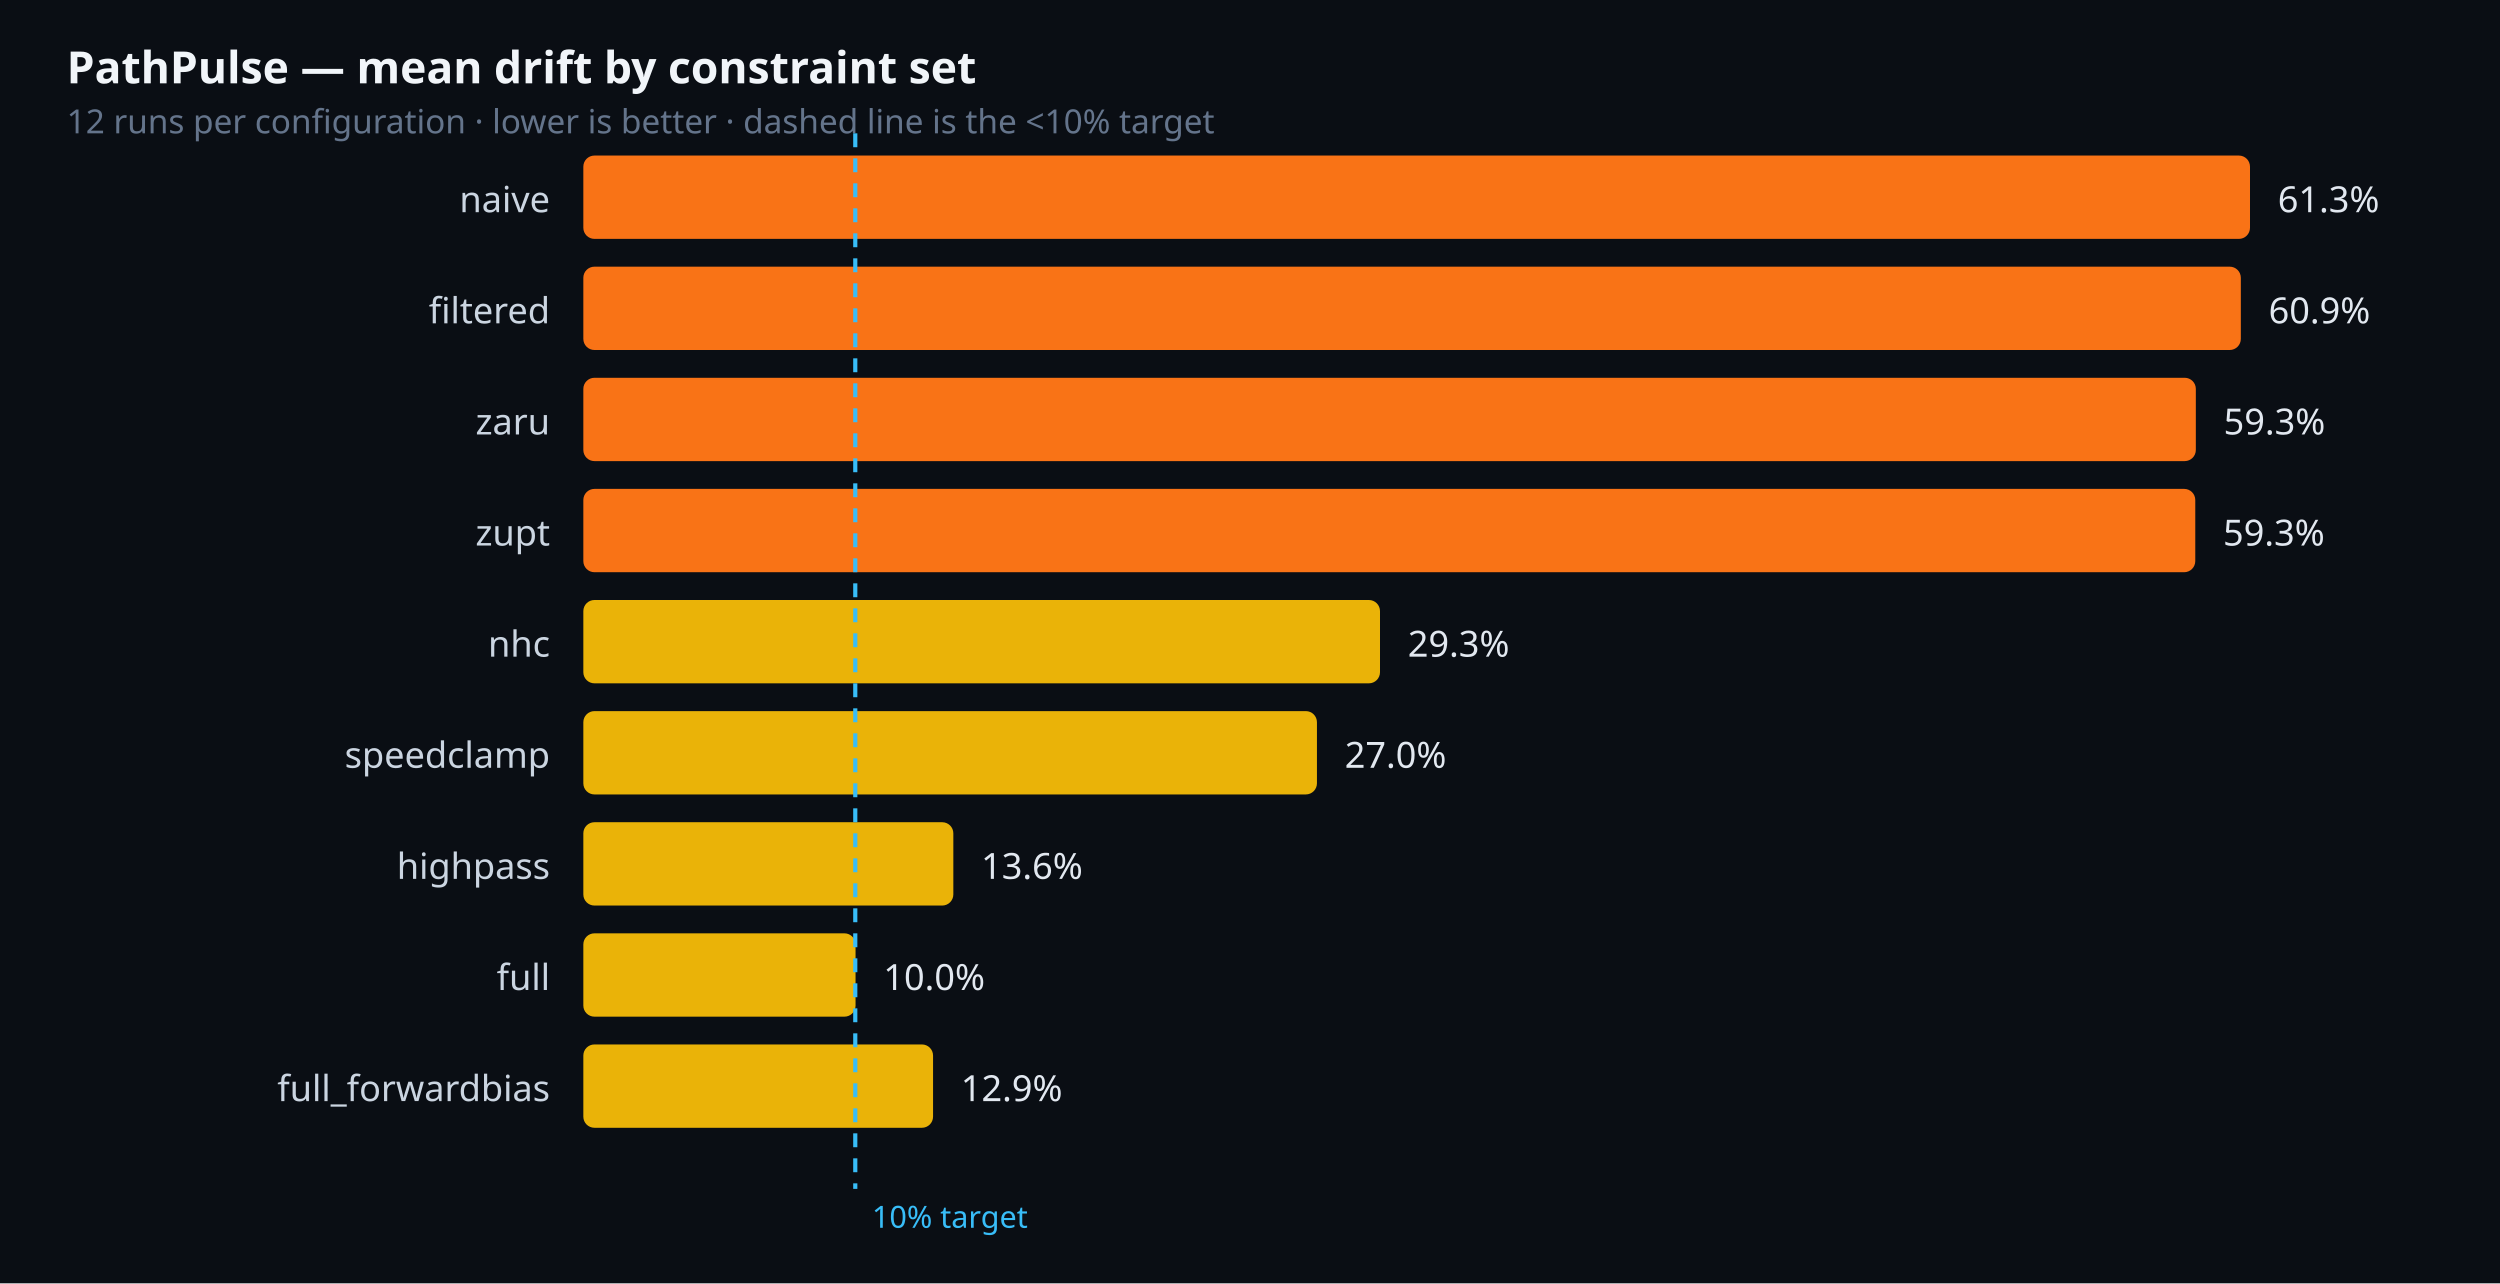
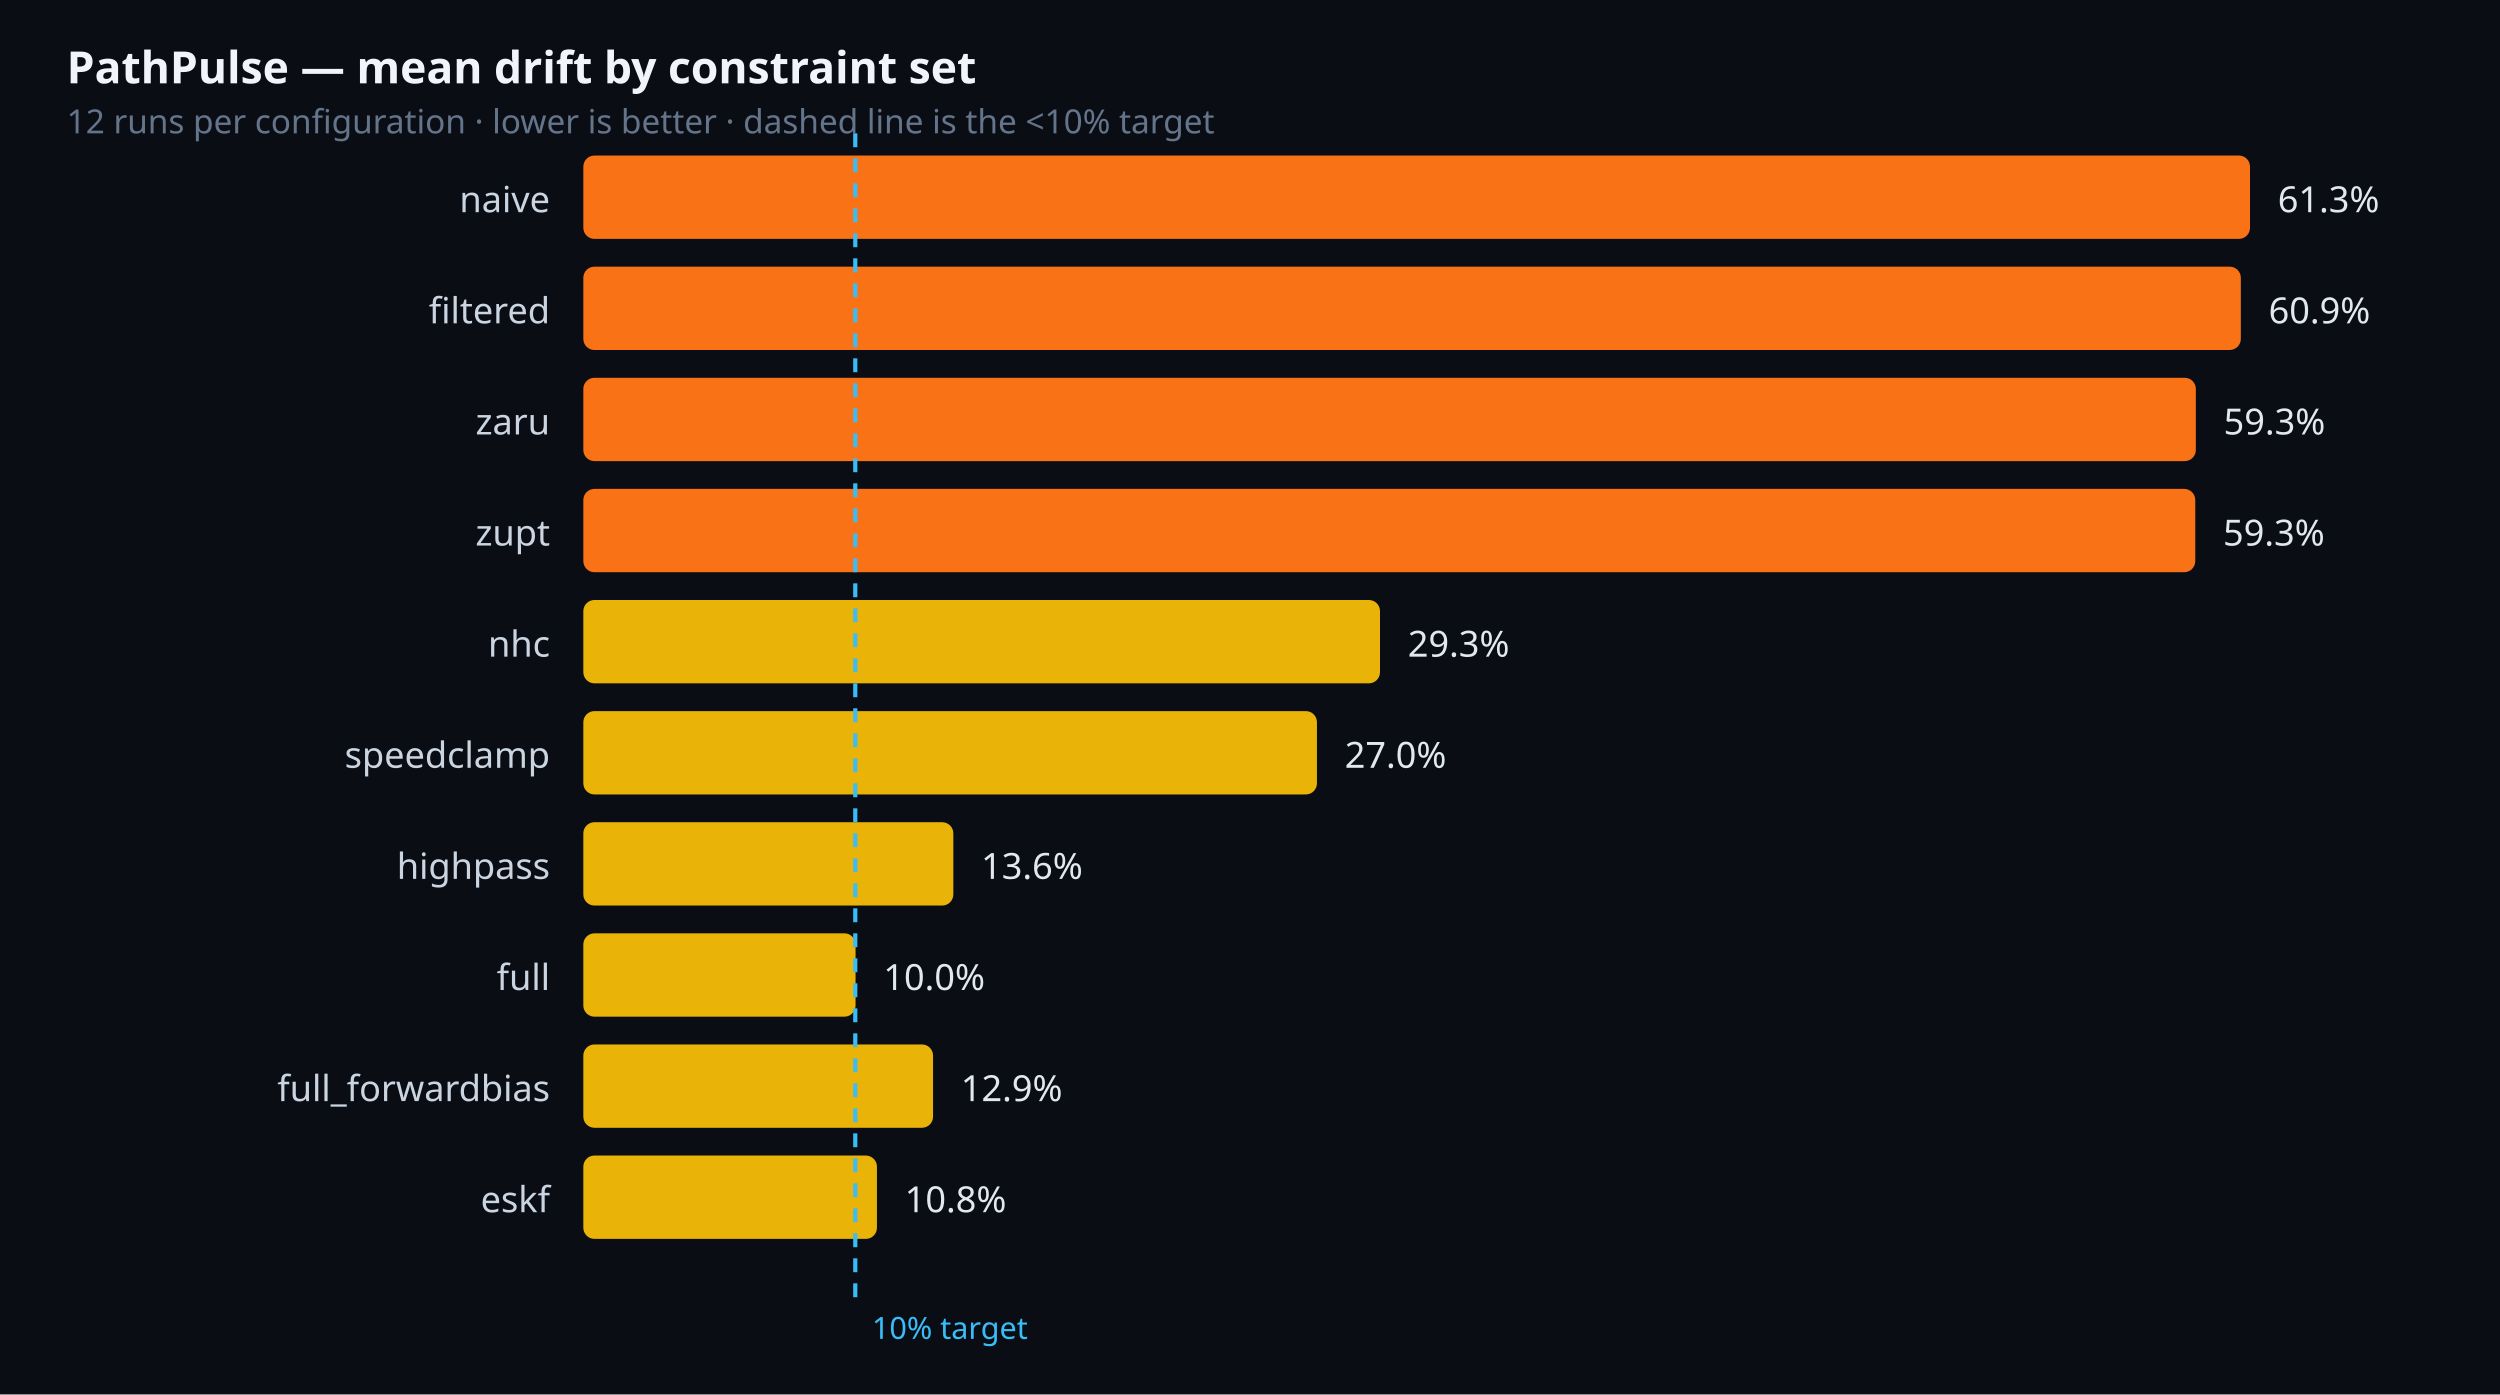
- <svg xmlns="http://www.w3.org/2000/svg" width="900" height="462" viewBox="0 0 900 462" font-family="ui-sans-serif, system-ui, sans-serif">
-   <rect width="900" height="462" fill="#0a0e14" />
+ <svg xmlns="http://www.w3.org/2000/svg" width="900" height="502" viewBox="0 0 900 502" font-family="ui-sans-serif, system-ui, sans-serif">
+   <rect width="900" height="502" fill="#0a0e14" />
  <text x="24" y="30" font-size="16" fill="#f1f5f9" font-weight="600">PathPulse — mean drift by constraint set</text>
  <text x="24" y="48" font-size="12" fill="#64748b">12 runs per configuration · lower is better · dashed line is the &lt;10% target</text>
  <text x="198" y="76.4" text-anchor="end" font-size="13" fill="#cbd5e1">naive</text>
  <rect x="210" y="56" width="600.0" height="30" rx="4" fill="#f97316" />
  <text x="820.0" y="76.4" font-size="13" fill="#e2e8f0">61.3%</text>
  <text x="198" y="116.4" text-anchor="end" font-size="13" fill="#cbd5e1">filtered</text>
  <rect x="210" y="96" width="596.7" height="30" rx="4" fill="#f97316" />
  <text x="816.7" y="116.4" font-size="13" fill="#e2e8f0">60.9%</text>
  <text x="198" y="156.4" text-anchor="end" font-size="13" fill="#cbd5e1">zaru</text>
  <rect x="210" y="136" width="580.5" height="30" rx="4" fill="#f97316" />
  <text x="800.5" y="156.4" font-size="13" fill="#e2e8f0">59.3%</text>
  <text x="198" y="196.4" text-anchor="end" font-size="13" fill="#cbd5e1">zupt</text>
  <rect x="210" y="176" width="580.3" height="30" rx="4" fill="#f97316" />
  <text x="800.3" y="196.4" font-size="13" fill="#e2e8f0">59.3%</text>
  <text x="198" y="236.4" text-anchor="end" font-size="13" fill="#cbd5e1">nhc</text>
  <rect x="210" y="216" width="286.8" height="30" rx="4" fill="#eab308" />
  <text x="506.8" y="236.4" font-size="13" fill="#e2e8f0">29.3%</text>
  <text x="198" y="276.4" text-anchor="end" font-size="13" fill="#cbd5e1">speedclamp</text>
  <rect x="210" y="256" width="264.1" height="30" rx="4" fill="#eab308" />
  <text x="484.1" y="276.4" font-size="13" fill="#e2e8f0">27.0%</text>
  <text x="198" y="316.4" text-anchor="end" font-size="13" fill="#cbd5e1">highpass</text>
  <rect x="210" y="296" width="133.2" height="30" rx="4" fill="#eab308" />
  <text x="353.2" y="316.4" font-size="13" fill="#e2e8f0">13.6%</text>
  <text x="198" y="356.4" text-anchor="end" font-size="13" fill="#cbd5e1">full</text>
  <rect x="210" y="336" width="98.0" height="30" rx="4" fill="#eab308" />
  <text x="318.0" y="356.4" font-size="13" fill="#e2e8f0">10.0%</text>
  <text x="198" y="396.4" text-anchor="end" font-size="13" fill="#cbd5e1">full_forwardbias</text>
  <rect x="210" y="376" width="125.9" height="30" rx="4" fill="#eab308" />
  <text x="345.9" y="396.4" font-size="13" fill="#e2e8f0">12.9%</text>
-   <line x1="307.9" y1="48" x2="307.9" y2="428" stroke="#38bdf8" stroke-width="1.5" stroke-dasharray="5 4" />
-   <text x="313.9" y="442" font-size="11" fill="#38bdf8">10% target</text>
+   <text x="198" y="436.4" text-anchor="end" font-size="13" fill="#cbd5e1">eskf</text>
+   <rect x="210" y="416" width="105.7" height="30" rx="4" fill="#eab308" />
+   <text x="325.7" y="436.4" font-size="13" fill="#e2e8f0">10.8%</text>
+   <line x1="307.9" y1="48" x2="307.9" y2="468" stroke="#38bdf8" stroke-width="1.5" stroke-dasharray="5 4" />
+   <text x="313.9" y="482" font-size="11" fill="#38bdf8">10% target</text>
</svg>
